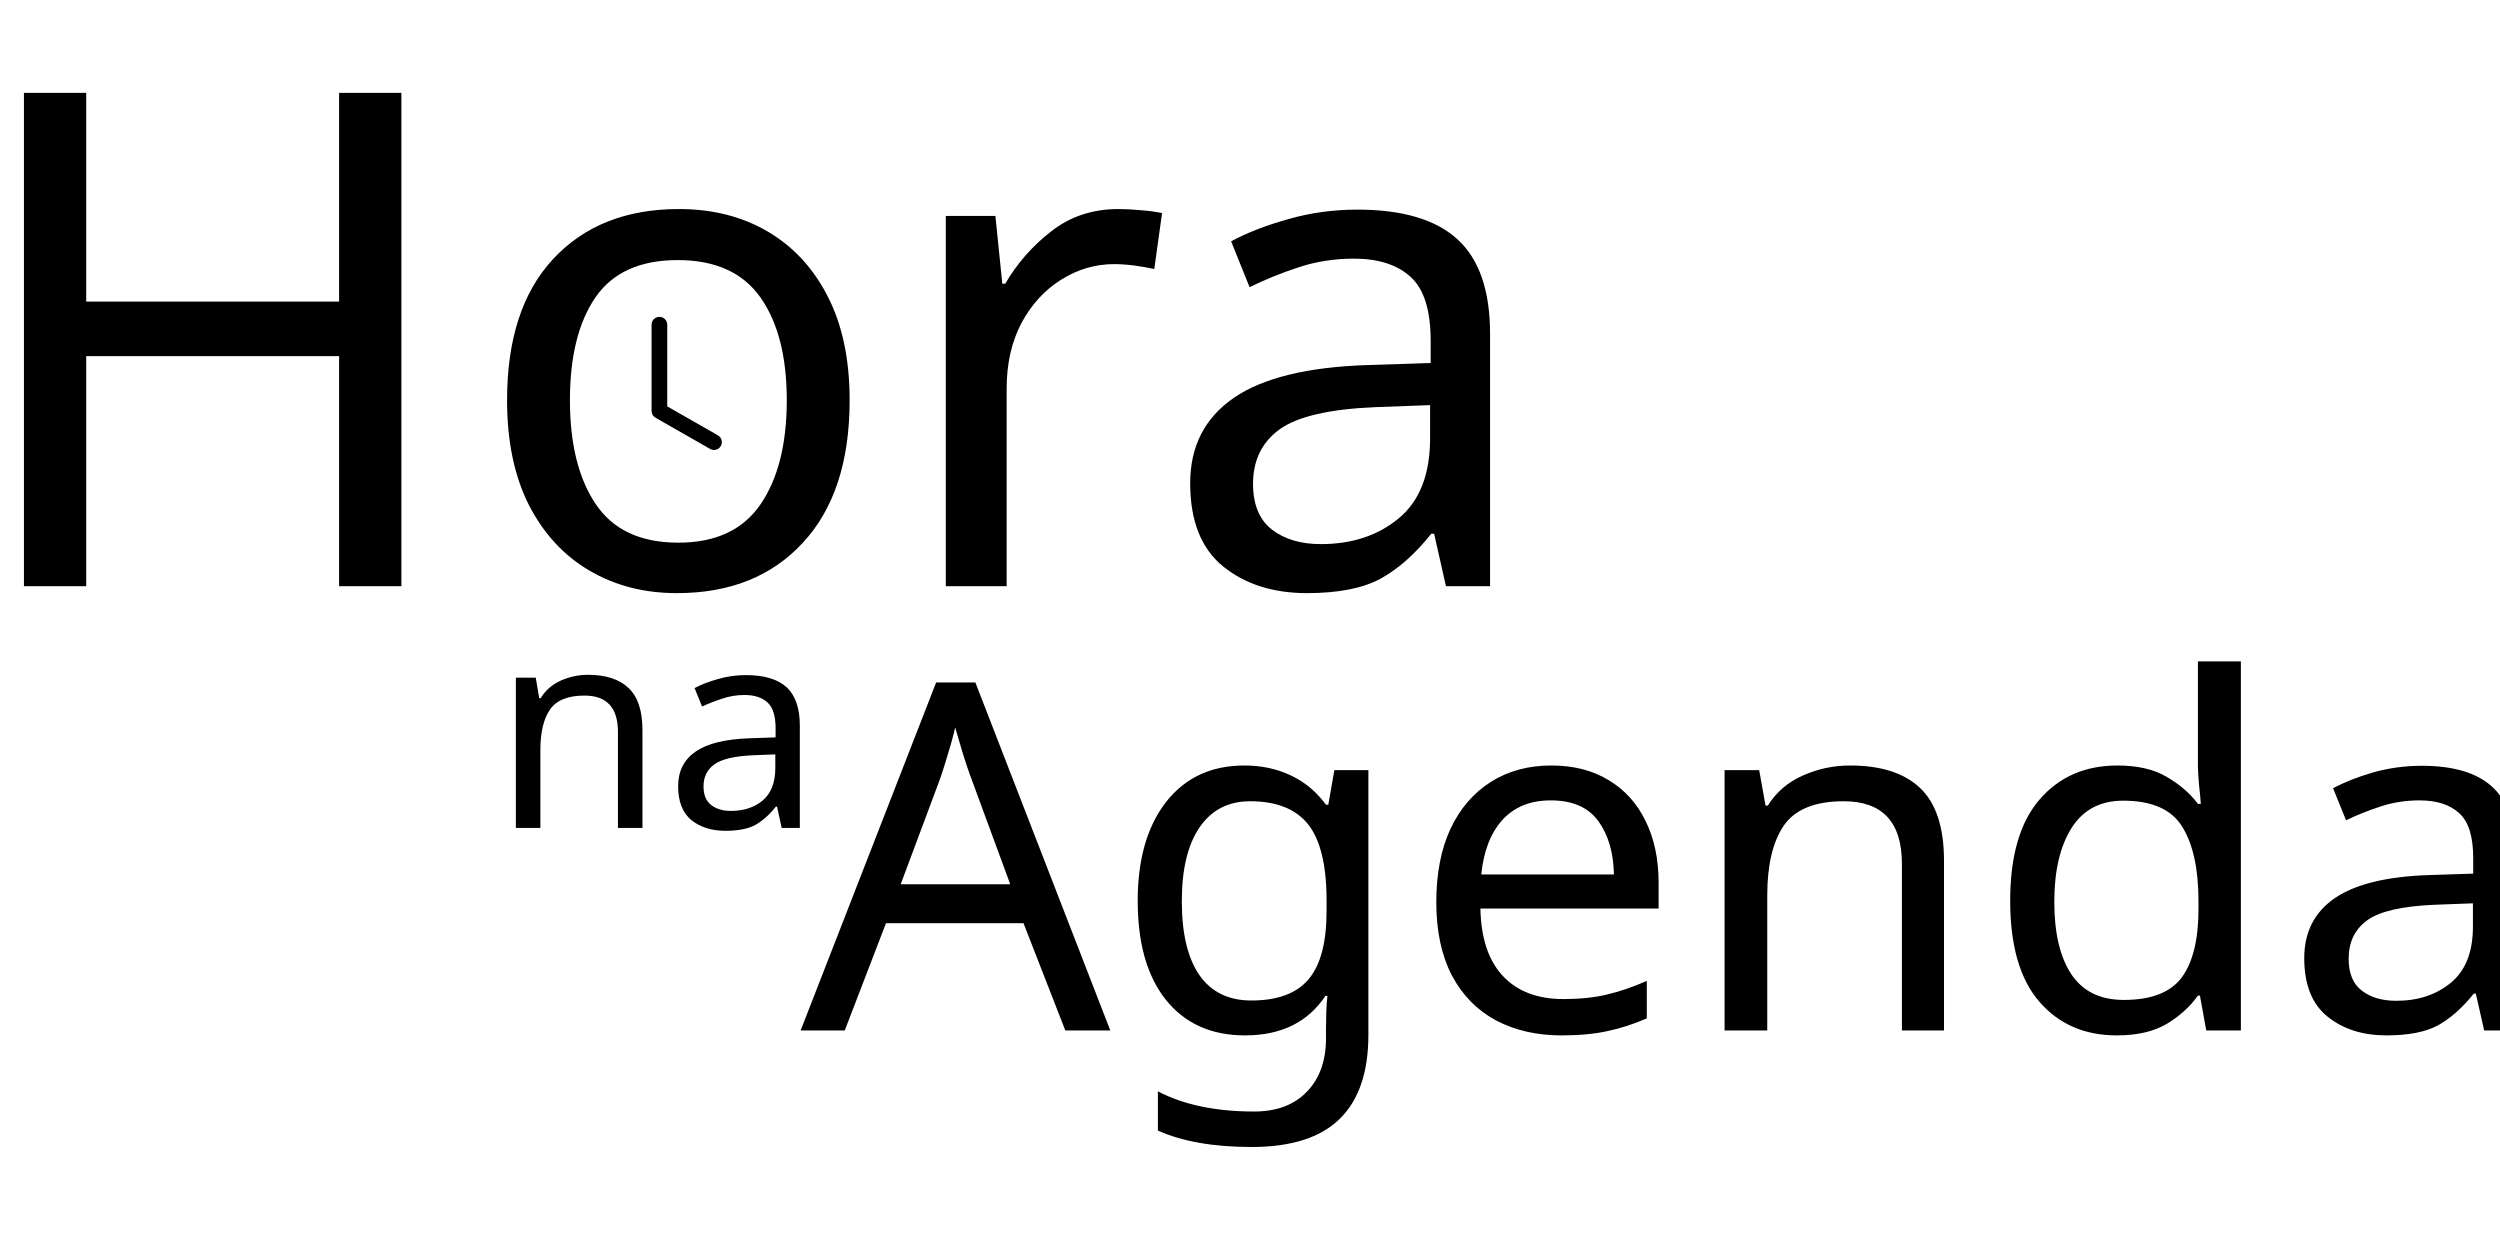
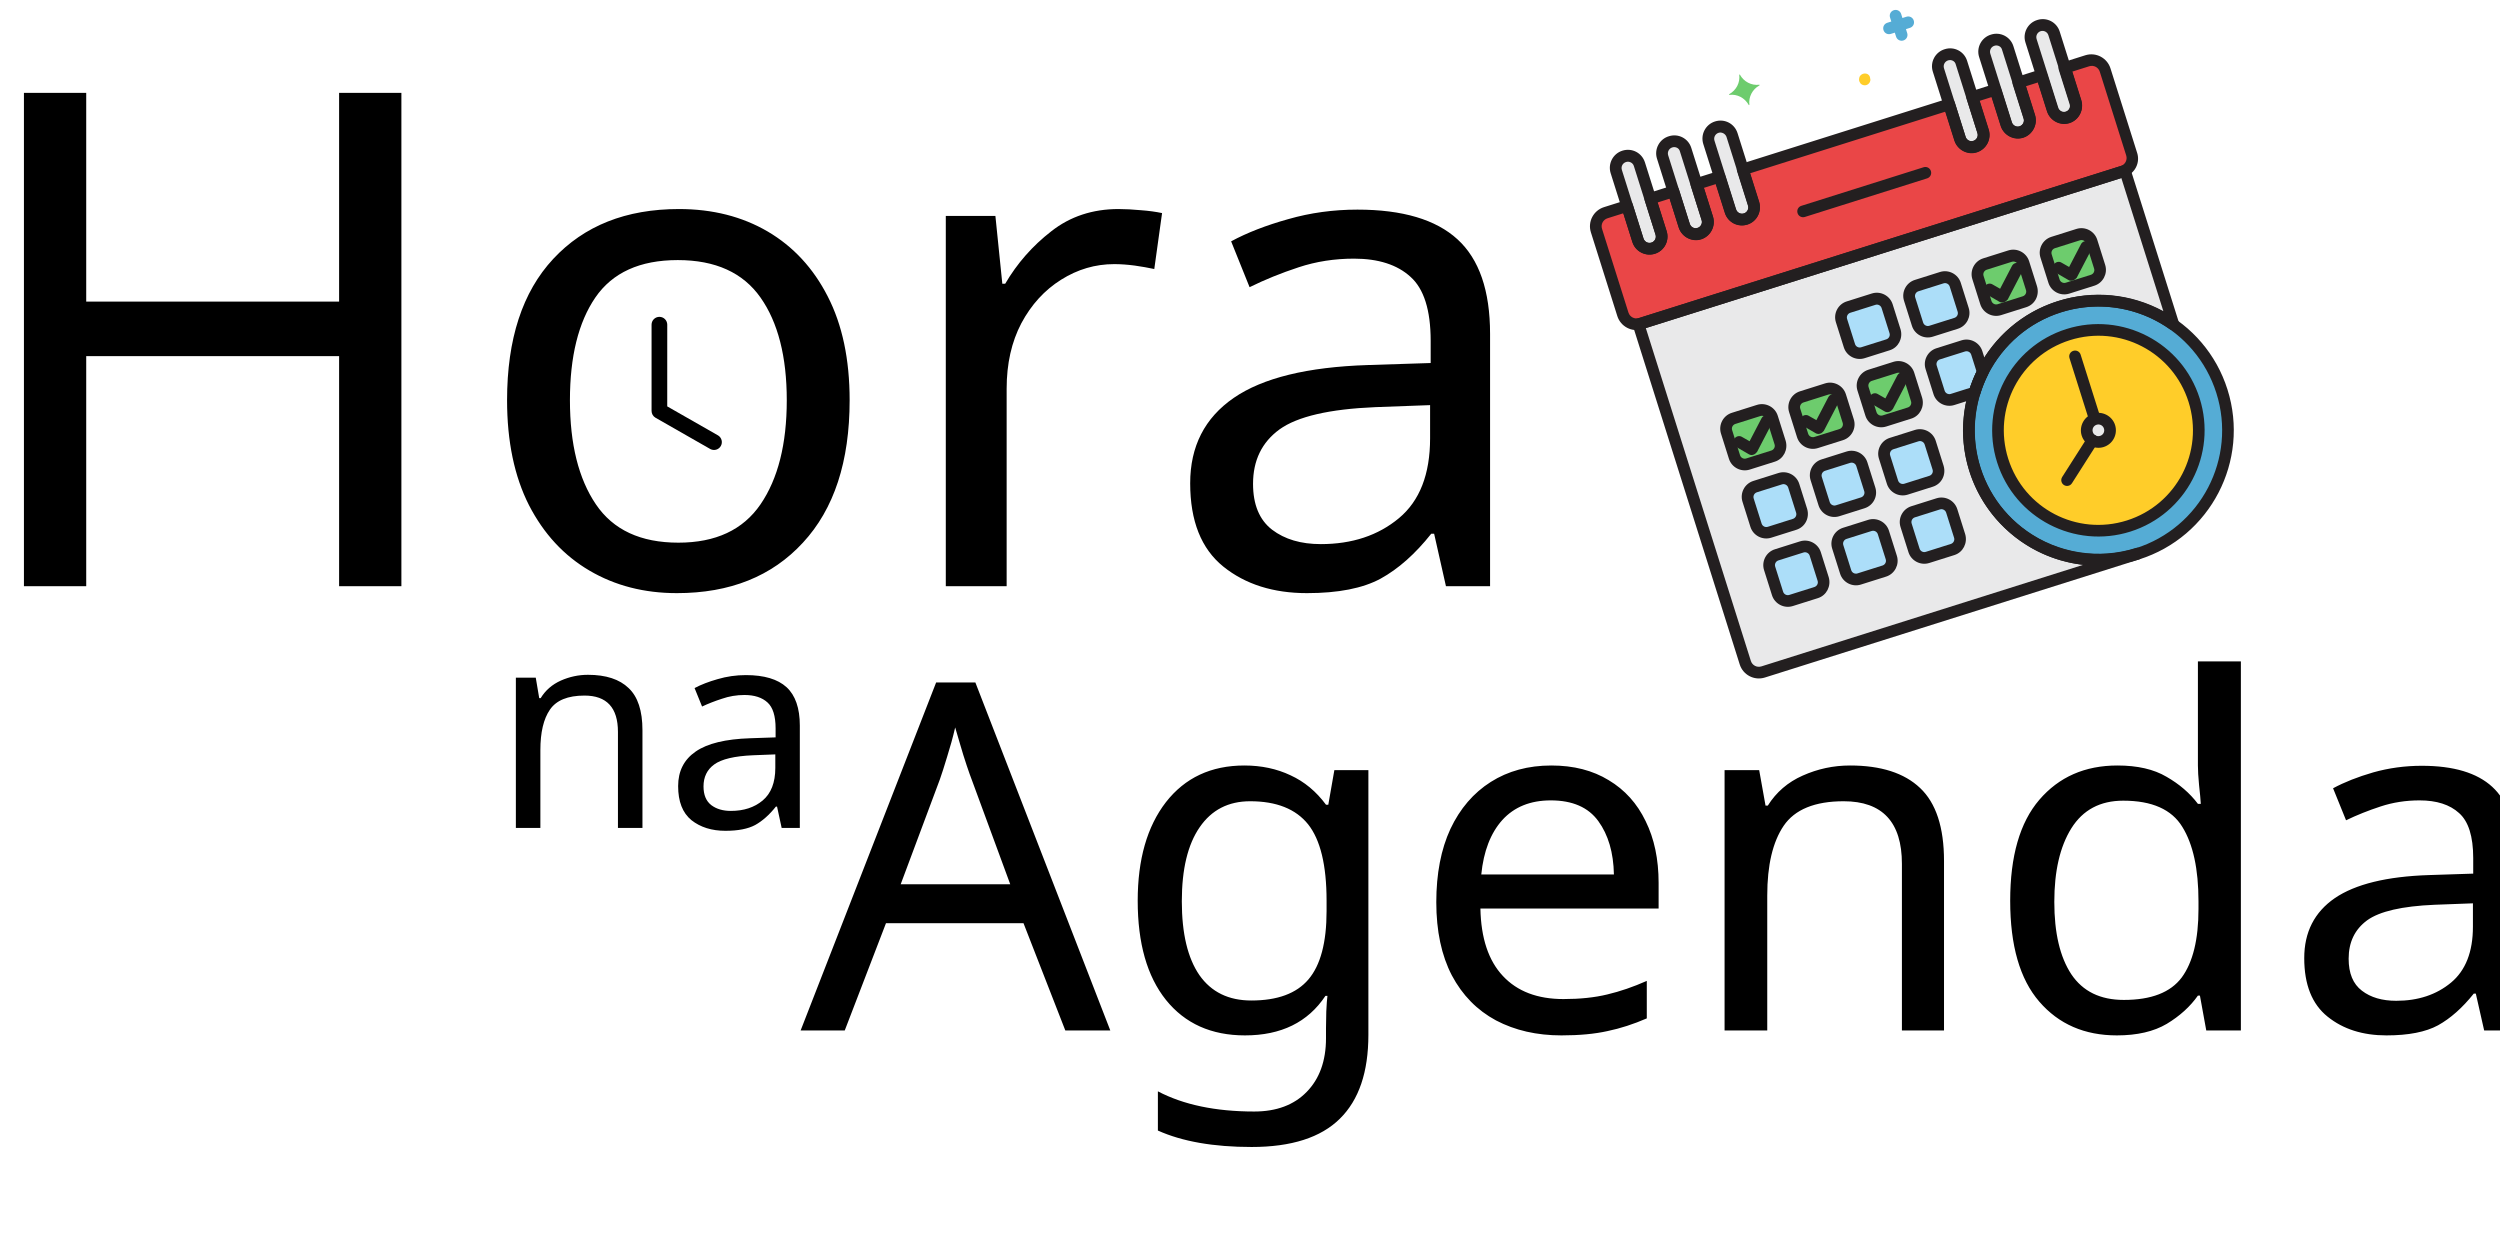
<svg xmlns="http://www.w3.org/2000/svg" width="512" height="256" viewBox="0 0 135.467 67.733" version="1.1" id="svg8">
  <defs id="defs2" />
  <g id="layer1" transform="translate(0,-229.2666)">
    <text xml:space="preserve" style="font-style:normal;font-variant:normal;font-weight:normal;font-stretch:normal;font-size:37.437px;line-height:1.25;font-family:sans-serif;-inkscape-font-specification:sans-serif;letter-spacing:0px;word-spacing:0px;fill:#000000;fill-opacity:1;stroke:none;stroke-width:0.936" x="-2.33" y="261.03" id="text12">
      <tspan id="tspan10" x="-2.33" y="261.03" style="font-style:normal;font-variant:normal;font-weight:500;font-stretch:normal;font-family:Ubuntu;-inkscape-font-specification:'Ubuntu Medium';stroke-width:0.936">Hora</tspan>
    </text>
    <text xml:space="preserve" style="font-style:normal;font-variant:normal;font-weight:normal;font-stretch:normal;font-size:15.189px;line-height:1.25;font-family:sans-serif;-inkscape-font-specification:sans-serif;letter-spacing:0px;word-spacing:0px;fill:#000000;fill-opacity:1;stroke:none;stroke-width:0.38" x="26.657" y="274.127" id="text16">
      <tspan x="26.657" y="274.127" style="font-style:normal;font-variant:normal;font-weight:500;font-stretch:normal;font-family:Ubuntu;-inkscape-font-specification:'Ubuntu Medium';stroke-width:0.38" id="tspan18">na</tspan>
    </text>
    <text xml:space="preserve" style="font-style:normal;font-variant:normal;font-weight:normal;font-stretch:normal;font-size:26.31px;line-height:1.25;font-family:sans-serif;-inkscape-font-specification:sans-serif;letter-spacing:0px;word-spacing:0px;fill:#000000;fill-opacity:1;stroke:none;stroke-width:0.658" x="43.383" y="285.104" id="text24">
      <tspan id="tspan22" x="43.383" y="285.104" style="font-style:normal;font-variant:normal;font-weight:500;font-stretch:normal;font-family:Ubuntu;-inkscape-font-specification:'Ubuntu Medium';stroke-width:0.658">Agenda</tspan>
    </text>
    <g style="fill:currentColor" id="g40" transform="matrix(0.9954768,0,0,0.9954768,13.78394,268.6323)">
      <path id="path26" d="m 22.474,-21.871 a 0.427,0.427 0 0 0 -0.854,0 v 4.695 a 0.427,0.427 0 0 0 0.215,0.37 l 2.988,1.707 a 0.427,0.427 0 0 0 0.423,-0.741 l -2.773,-1.584 z" style="stroke-width:0.854" />
    </g>
+     <g id="g268" transform="matrix(0.07695058,0,0,0.07695058,48.82921,225.7767)">
+       <path id="path74" d="m 835.413,88.09 -15.832,4.996 7.618,24.142 c 1.435,4.547 -1.035,9.289 -5.372,10.832 -4.341,1.542 -9.292,-1.034 -10.833,-5.375 l -0.049,-0.156 -7.667,-24.298 -16.304,5.145 7.618,24.142 c 1.435,4.547 -1.032,9.288 -5.372,10.832 -4.341,1.542 -9.289,-1.035 -10.833,-5.375 l -0.049,-0.156 -7.667,-24.298 -16.301,5.144 7.618,24.142 c 1.435,4.547 -1.035,9.289 -5.375,10.833 -4.338,1.541 -9.289,-1.035 -10.83,-5.376 l -0.049,-0.156 -7.667,-24.298 -145.477,45.906 7.618,24.142 c 1.435,4.547 -1.032,9.288 -5.579,10.722 -4.547,1.435 -9.291,-1.031 -10.725,-5.578 l -7.618,-24.142 -16.145,5.095 7.618,24.142 c 1.435,4.547 -1.035,9.289 -5.582,10.723 -4.544,1.434 -9.288,-1.032 -10.722,-5.579 l -7.618,-24.142 -16.304,5.145 7.618,24.142 c 1.435,4.547 -1.032,9.288 -5.579,10.722 -4.547,1.435 -9.291,-1.031 -10.725,-5.578 l -7.618,-24.142 -15.049,4.749 c -5.331,1.682 -8.226,7.252 -6.545,12.579 l 18.6,58.945 c 1.681,5.327 7.249,8.227 12.579,6.545 l 339.234,-107.047 c 5.331,-1.682 8.226,-7.252 6.545,-12.579 L 847.992,94.635 c -1.681,-5.327 -7.249,-8.227 -12.579,-6.545 z m 0,0" style="fill:#ea4647;stroke-width:0.822" />
+       <path id="path76" d="m 756.078,375.82 c -15.186,-48.125 11.577,-99.32 59.549,-114.457 27.274,-8.606 56.99,-4.022 80.327,12.574 L 861.772,165.615 519.246,273.701 594.436,511.979 c 1.682,5.331 7.252,8.226 12.579,6.545 l 263.52,-83.155 c -47.972,15.138 -99.271,-11.424 -114.457,-59.549 z m 0,0" style="fill:#e9e9ea;stroke-width:0.822" />
+       <path id="path78" d="m 930.084,320.912 c 15.163,48.051 -11.501,99.295 -59.549,114.457 -48.051,15.163 -99.294,-11.498 -114.457,-59.549 -15.163,-48.051 11.498,-99.294 59.549,-114.457 48.048,-15.162 99.294,11.498 114.457,59.549 z m 0,0" style="fill:#55acd5;stroke-width:0.822" />
+       <path id="path80" d="m 910.489,327.095 c 11.747,37.228 -8.909,76.931 -46.137,88.679 -37.231,11.748 -76.931,-8.909 -88.679,-46.137 -11.747,-37.228 8.906,-76.93 46.137,-88.679 37.228,-11.747 76.931,8.909 88.679,46.137 z m 0,0" style="fill:#ffcd29;stroke-width:0.822" />
+       <path id="path82" d="m 850.919,345.893 c 1.366,4.329 -1.038,8.946 -5.365,10.311 -4.329,1.366 -8.945,-1.035 -10.311,-5.365 -1.366,-4.329 1.035,-8.945 5.365,-10.311 4.326,-1.365 8.945,1.035 10.311,5.365 z m 0,0" style="fill:#e9e9ea;stroke-width:0.822" />
+       <path id="path84" d="m 509.191,155.523 c 4.547,-1.435 9.289,1.035 10.722,5.579 l 15.236,48.284 c 1.435,4.547 -1.032,9.288 -5.579,10.722 -4.547,1.435 -9.291,-1.031 -10.725,-5.578 l -15.285,-48.44 c -1.385,-4.388 1.24,-9.182 5.631,-10.567 z m 0,0" style="fill:#e9e9ea;stroke-width:0.822" />
+       <path id="path86" d="m 541.796,145.235 c 4.547,-1.435 9.292,1.034 10.725,5.578 l 15.236,48.284 c 1.435,4.547 -1.035,9.289 -5.582,10.723 -4.544,1.434 -9.288,-1.032 -10.722,-5.579 l -15.285,-48.44 c -1.385,-4.388 1.084,-9.132 5.628,-10.566 z m 0,0" style="fill:#e9e9ea;stroke-width:0.822" />
+       <path id="path88" d="m 574.403,134.945 c 4.547,-1.435 9.289,1.035 10.722,5.579 l 15.236,48.284 c 1.435,4.547 -1.032,9.288 -5.579,10.722 -4.547,1.435 -9.288,-1.032 -10.722,-5.579 l -15.285,-48.44 c -1.384,-4.388 1.081,-9.131 5.628,-10.566 z m 0,0" style="fill:#e9e9ea;stroke-width:0.822" />
+       <path id="path90" d="m 736.025,83.945 c 4.547,-1.435 9.292,1.034 10.725,5.578 l 15.236,48.284 c 1.435,4.547 -1.035,9.289 -5.582,10.723 -4.547,1.435 -9.288,-1.032 -10.722,-5.579 L 730.397,94.511 c -1.384,-4.388 1.24,-9.182 5.628,-10.566 z m 0,0" style="fill:#e9e9ea;stroke-width:0.822" />
+       <path id="path92" d="m 768.633,73.655 c 4.547,-1.435 9.289,1.035 10.722,5.579 l 15.236,48.284 c 1.435,4.547 -1.032,9.288 -5.579,10.722 -4.547,1.435 -9.291,-1.031 -10.725,-5.578 L 763.002,84.223 c -1.384,-4.388 1.084,-9.132 5.631,-10.567 z m 0,0" style="fill:#e9e9ea;stroke-width:0.822" />
+       <path id="path94" d="m 801.237,63.367 c 4.547,-1.435 9.292,1.034 10.725,5.578 l 15.236,48.284 c 1.435,4.547 -1.035,9.289 -5.582,10.723 -4.544,1.434 -9.288,-1.032 -10.722,-5.579 L 795.61,73.933 c -1.384,-4.388 1.084,-9.132 5.628,-10.566 z m 0,0" style="fill:#e9e9ea;stroke-width:0.822" />
+       <path id="path96" d="m 667.14,261.678 17.715,-5.59 c 3.919,-1.237 8.2,0.86 9.486,4.935 l 5.59,17.715 c 1.237,3.919 -0.86,8.2 -4.935,9.486 l -17.715,5.59 c -3.919,1.237 -8.2,-0.86 -9.486,-4.935 l -5.59,-17.715 c -1.286,-4.075 0.86,-8.2 4.935,-9.486 z m 0,0" style="fill:#acdef9;stroke-width:0.822" />
+       <path id="path98" d="m 715.108,246.542 17.715,-5.59 c 3.919,-1.237 8.2,0.86 9.486,4.935 l 5.59,17.715 c 1.237,3.919 -0.86,8.2 -4.935,9.486 l -17.715,5.59 c -3.919,1.237 -8.2,-0.86 -9.486,-4.935 l -5.59,-17.715 c -1.286,-4.075 1.016,-8.249 4.935,-9.486 z m 0,0" style="fill:#acdef9;stroke-width:0.822" />
+       <path id="path100" d="m 763.236,231.355 17.712,-5.589 c 3.919,-1.237 8.203,0.859 9.489,4.934 l 5.59,17.715 c 1.237,3.919 -0.86,8.2 -4.938,9.487 l -17.712,5.589 c -3.919,1.237 -8.2,-0.86 -9.486,-4.935 l -5.59,-17.715 c -1.286,-4.075 0.86,-8.2 4.935,-9.486 z m 0,0" style="fill:#6dcc6d;stroke-width:0.822" />
+       <path id="path102" d="m 586.183,339.97 17.712,-5.589 c 3.919,-1.237 8.2,0.86 9.486,4.935 l 5.59,17.715 c 1.237,3.919 -0.86,8.2 -4.935,9.486 l -17.712,5.589 c -3.919,1.237 -8.203,-0.859 -9.489,-4.934 l -5.59,-17.715 c -1.237,-3.919 0.86,-8.2 4.938,-9.487 z m 0,0" style="fill:#6dcc6d;stroke-width:0.822" />
+       <path id="path104" d="m 634.152,324.833 17.712,-5.589 c 3.919,-1.237 8.203,0.859 9.489,4.934 l 5.59,17.715 c 1.237,3.919 -0.86,8.2 -4.938,9.487 l -17.712,5.589 c -3.919,1.237 -8.2,-0.86 -9.486,-4.935 l -5.59,-17.715 c -1.237,-3.919 1.016,-8.249 4.935,-9.486 z m 0,0" style="fill:#6dcc6d;stroke-width:0.822" />
+       <path id="path106" d="m 682.276,309.647 17.715,-5.59 c 3.919,-1.237 8.2,0.86 9.486,4.935 l 5.59,17.715 c 1.237,3.919 -0.86,8.2 -4.935,9.486 l -17.715,5.59 c -3.919,1.237 -8.2,-0.86 -9.486,-4.935 l -5.59,-17.715 c -1.237,-3.919 0.86,-8.2 4.935,-9.486 z m 0,0" style="fill:#6dcc6d;stroke-width:0.822" />
+       <path id="path108" d="m 601.37,388.098 17.712,-5.589 c 3.919,-1.237 8.2,0.86 9.486,4.935 l 5.589,17.712 c 1.237,3.919 -0.859,8.203 -4.934,9.489 l -17.712,5.589 c -3.919,1.237 -8.203,-0.859 -9.49,-4.937 l -5.589,-17.712 c -1.286,-4.075 0.86,-8.2 4.938,-9.487 z m 0,0" style="fill:#acdef9;stroke-width:0.822" />
+       <path id="path110" d="m 649.339,372.961 17.712,-5.589 c 3.919,-1.237 8.203,0.859 9.489,4.934 l 5.589,17.712 c 1.237,3.919 -0.859,8.203 -4.937,9.49 l -17.712,5.589 c -3.919,1.237 -8.2,-0.86 -9.487,-4.938 l -5.589,-17.712 c -1.286,-4.075 1.016,-8.249 4.935,-9.486 z m 0,0" style="fill:#acdef9;stroke-width:0.822" />
+       <path id="path112" d="m 697.463,357.775 17.715,-5.59 c 3.919,-1.237 8.2,0.86 9.486,4.935 l 5.589,17.712 c 1.237,3.919 -0.859,8.203 -4.934,9.489 l -17.715,5.59 c -3.919,1.237 -8.2,-0.86 -9.487,-4.938 l -5.589,-17.712 c -1.286,-4.075 0.86,-8.2 4.935,-9.486 z m 0,0" style="fill:#acdef9;stroke-width:0.822" />
+       <path id="path114" d="m 616.507,436.066 17.712,-5.589 c 3.919,-1.237 8.2,0.86 9.486,4.935 l 5.59,17.715 c 1.237,3.919 -0.86,8.2 -4.935,9.486 l -17.712,5.589 c -3.919,1.237 -8.203,-0.859 -9.489,-4.934 l -5.59,-17.715 c -1.237,-3.919 0.86,-8.2 4.938,-9.487 z m 0,0" style="fill:#acdef9;stroke-width:0.822" />
+       <path id="path116" d="m 664.475,420.93 17.712,-5.589 c 3.919,-1.237 8.203,0.859 9.489,4.934 l 5.59,17.715 c 1.237,3.919 -0.86,8.2 -4.938,9.487 l -17.712,5.589 c -3.919,1.237 -8.2,-0.86 -9.486,-4.935 l -5.59,-17.715 c -1.237,-3.919 1.016,-8.249 4.935,-9.486 z m 0,0" style="fill:#acdef9;stroke-width:0.822" />
+       <path id="path118" d="m 712.6,405.744 17.715,-5.59 c 3.919,-1.237 8.2,0.86 9.486,4.935 l 5.59,17.715 c 1.237,3.919 -0.86,8.2 -4.935,9.486 l -17.715,5.59 c -3.919,1.237 -8.2,-0.86 -9.486,-4.935 l -5.59,-17.715 c -1.237,-3.919 0.86,-8.2 4.935,-9.486 z m 0,0" style="fill:#acdef9;stroke-width:0.822" />
+       <path id="path120" d="m 811.205,216.218 17.715,-5.59 c 3.919,-1.237 8.2,0.86 9.486,4.935 l 5.59,17.715 c 1.237,3.919 -0.86,8.2 -4.935,9.486 l -17.715,5.59 c -3.919,1.237 -8.2,-0.86 -9.486,-4.935 l -5.59,-17.715 c -1.13,-4.124 1.016,-8.249 4.935,-9.486 z m 0,0" style="fill:#6dcc6d;stroke-width:0.822" />
+       <path id="path122" d="m 761.701,307.339 -4.255,-13.484 c -1.237,-3.919 -5.567,-6.172 -9.486,-4.935 l -17.715,5.59 c -3.919,1.237 -6.172,5.567 -4.935,9.486 l 5.59,17.715 c 1.237,3.919 5.567,6.172 9.486,4.935 l 15.52,-4.897 c 1.537,-4.966 3.436,-9.874 5.795,-14.41 z m 0,0" style="fill:#acdef9;stroke-width:0.822" />
+       <path id="path124" d="m 707.914,57.136 -2.82,0.89 -0.891,-2.823 c -0.693,-2.195 -2.96,-3.375 -5.156,-2.682 -2.195,0.693 -3.375,2.96 -2.682,5.156 l 0.891,2.823 -2.823,0.891 c -2.195,0.693 -3.375,2.96 -2.682,5.156 0.692,2.192 2.96,3.375 5.156,2.682 l 2.823,-0.891 0.89,2.82 c 0.693,2.195 2.96,3.375 5.156,2.682 2.195,-0.693 3.375,-2.96 2.682,-5.156 l -0.89,-2.82 2.82,-0.89 c 2.195,-0.693 3.374,-2.964 2.682,-5.156 -0.693,-2.195 -2.96,-3.375 -5.156,-2.682 z m 0,0" style="fill:#55acd5;stroke-width:0.822" />
+       <path id="path126" d="m 682.075,99.245 c -0.099,-0.312 -0.305,-0.422 -0.403,-0.735 -0.205,-0.107 -0.305,-0.422 -0.513,-0.528 -0.205,-0.107 -0.46,-0.37 -0.667,-0.48 -2.012,-0.914 -4.363,-0.172 -5.487,1.731 -0.106,0.208 -0.216,0.415 -0.273,0.776 -0.164,0.57 -0.172,1.088 -0.182,1.61 -0.007,0.521 0.19,1.145 0.495,1.568 0.099,0.312 0.308,0.421 0.407,0.734 0.255,0.263 0.305,0.422 0.51,0.529 0.205,0.107 0.46,0.37 0.67,0.479 2.062,1.073 4.414,0.331 5.487,-1.731 0.106,-0.208 0.213,-0.414 0.27,-0.775 0.107,-0.205 0.167,-0.571 0.117,-0.727 0.107,-0.205 0.007,-0.521 -0.091,-0.833 -0.042,-0.677 -0.19,-1.145 -0.339,-1.617 z m 0,0" style="fill:#ffcd29;stroke-width:0.822" />
+       <path id="path128" d="m 604.26,105.011 c -5.471,0.693 -10.832,-2.096 -13.613,-7.08 -0.049,-0.156 -0.205,-0.107 -0.362,-0.058 -0.156,0.049 -0.107,0.205 -0.107,0.205 0.693,5.471 -2.099,10.833 -7.081,13.61 -0.159,0.05 -0.11,0.206 -0.06,0.366 0.049,0.156 0.208,0.106 0.208,0.106 5.468,-0.692 10.829,2.097 13.61,7.081 0.049,0.156 0.205,0.107 0.362,0.058 0.156,-0.049 0.107,-0.205 0.107,-0.205 -0.69,-5.472 2.099,-10.833 7.084,-13.611 0.156,-0.049 0.107,-0.205 0.057,-0.365 -0.049,-0.156 -0.049,-0.156 -0.205,-0.107 z m 0,0" style="fill:#6dcc6d;stroke-width:0.822" />
+       <g id="g196" style="fill:#231f20" transform="matrix(0.7838117,-0.2473348,0.2473348,0.7838117,460.1412,127.9082)">
+         <path id="path130" d="m 46.801,137.398 c -8.402,0 -15.402,-6.797 -15.402,-15.398 V 60.199 c 0,-8.398 6.801,-15.398 15.402,-15.398 8.598,0 15.398,6.801 15.398,15.398 V 122 c 0,8.398 -6.801,15.398 -15.398,15.398 z m 0,-82.398 c -3,0 -5.402,2.398 -5.402,5.398 V 122 c 0,3 2.402,5.398 5.402,5.398 3,0 5.398,-2.398 5.398,-5.398 V 60.199 C 52.199,57.398 49.801,55 46.801,55 Z m 0,0" />
+         <path id="path132" d="M 88.398,137.398 C 80,137.398 73,130.602 73,122 V 60.199 C 73,51.801 80,44.801 88.602,45 97,45 103.801,51.801 103.801,60.199 V 122 c 0,8.398 -7,15.398 -15.402,15.398 z m 0,-82.398 C 85.398,55 83,57.398 83,60.398 V 122 c 0,3 2.602,5.398 5.398,5.199 2.801,0 5.203,-2.398 5.203,-5.199 V 60.199 C 93.801,57.398 91.398,55 88.398,55 Z m 0,0" />
+         <path id="path134" d="m 130,137.398 c -8.398,0 -15.398,-6.797 -15.398,-15.398 V 60.199 c 0,-8.398 6.797,-15.398 15.398,-15.398 8.602,0 15.398,6.801 15.398,15.398 V 122 c -0.199,8.398 -7,15.398 -15.398,15.398 z M 130,55 c -3,0 -5.398,2.398 -5.398,5.398 V 122 c 0,3 2.398,5.398 5.398,5.398 3,0 5.398,-2.398 5.398,-5.398 V 60.199 C 135.199,57.398 132.801,55 130,55 Z m 0,0" />
+         <path id="path136" d="m 336.199,137.398 c -8.398,0 -15.398,-6.797 -15.398,-15.398 V 60.199 c 0,-8.398 7,-15.398 15.598,-15.199 8.402,0 15.203,6.801 15.203,15.199 V 122 c 0,8.398 -6.801,15.398 -15.402,15.398 z m 0,-82.398 c -3,0 -5.398,2.398 -5.398,5.398 V 122 c 0,3 2.598,5.398 5.398,5.199 2.801,0 5.199,-2.398 5.199,-5.199 V 60.199 C 341.602,57.398 339.199,55 336.199,55 Z m 0,0" />
+         <path id="path138" d="m 377.801,137.398 c -8.402,0 -15.402,-6.797 -15.402,-15.398 V 60.199 c 0,-8.398 7,-15.398 15.602,-15.199 8.398,0 15.199,6.801 15.199,15.199 V 122 c 0,8.398 -7,15.398 -15.398,15.398 z m 0,-82.398 c -3,0 -5.402,2.398 -5.402,5.398 V 122 c 0,3 2.602,5.398 5.402,5.199 C 380.602,127.199 383,124.801 383,122 V 60.199 C 383.199,57.398 380.801,55 377.801,55 Z m 0,0" />
+         <path id="path140" d="M 419.398,137.398 C 411,137.398 404,130.602 404,122 V 60.199 C 404,51.801 411,44.801 419.602,45 428,45 434.801,51.801 434.801,60.199 V 122 c -0.199,8.398 -7,15.398 -15.402,15.398 z m 0,-82.398 C 416.398,55 414,57.398 414,60.398 V 122 c 0,3 2.602,5.398 5.398,5.199 2.801,0 5.203,-2.398 5.203,-5.199 V 60.199 C 424.602,57.398 422.199,55 419.398,55 Z m 0,0" />
+         <path id="path142" d="M 450,195.801 H 17.199 C 7.602,195.801 0,188 0,178.602 V 103.398 C 0,93.801 7.801,86.199 17.199,86.199 h 19.199 c 2.801,0 5,2.199 5,5 V 122 c 0,3 2.402,5.398 5.402,5.398 3,0 5.398,-2.398 5.398,-5.398 V 91.199 c 0,-2.801 2.199,-5 5,-5 H 78 c 2.801,0 5,2.199 5,5 V 122 c 0,3 2.398,5.398 5.199,5.398 3,0 5.402,-2.398 5.402,-5.199 V 122 91.199 c 0,-2.801 2.199,-5 5,-5 h 20.797 c 2.801,0 5,2.199 5,5 V 122 c 0,3 2.402,5.398 5.402,5.398 3,0 5.398,-2.398 5.398,-5.398 V 91.199 c 0,-2.801 2.199,-5 5,-5 h 185.602 c 2.801,0 5,2.199 5,5 V 122 c 0,3 2.398,5.398 5.199,5.398 3,0 5.398,-2.398 5.398,-5.199 V 122 91.199 c 0,-2.801 2.203,-5 5,-5 h 20.801 c 2.801,0 5,2.199 5,5 V 122 c 0,3 2.402,5.398 5.199,5.398 3,0 5.402,-2.398 5.402,-5.199 V 122 91.199 c 0,-2.801 2.199,-5 5,-5 h 20.801 c 2.797,0 5,2.199 5,5 V 122 c 0,3 2.398,5.398 5.199,5.398 3,0 5.398,-2.398 5.398,-5.199 V 122 91.199 c 0,-2.801 2.199,-5 5,-5 h 20.402 c 9.598,0 17.199,7.801 17.199,17.199 v 75.203 c 0.398,9.598 -7.199,17.199 -16.801,17.199 z M 17.199,96.199 c -4,0 -7.199,3.199 -7.199,7.199 v 75.203 c 0,4 3.199,7.199 7.199,7.199 H 450 c 4,0 7.199,-3.199 7.199,-7.199 V 103.398 C 457.199,99.398 454,96.199 450,96.199 H 434.602 V 122 c 0,8.398 -6.801,15.398 -15.203,15.602 C 411,137.801 404,130.801 403.801,122.398 c 0,-0.199 0,-0.199 0,-0.398 V 96.199 H 393 V 122 c 0,8.398 -6.801,15.398 -15.199,15.602 -8.402,0.199 -15.402,-6.801 -15.602,-15.203 0,-0.199 0,-0.199 0,-0.398 V 96.199 H 351.398 V 122 c 0,8.398 -6.797,15.398 -15.199,15.602 -8.398,0.199 -15.398,-6.801 -15.598,-15.203 0,-0.199 0,-0.199 0,-0.398 V 96.199 H 145.199 V 122 c 0,8.398 -6.801,15.398 -15.398,15.398 -8.602,0 -15.402,-6.797 -15.402,-15.398 V 96.199 H 103.801 V 122 c 0,8.398 -6.801,15.398 -15.199,15.602 C 80.199,137.801 73.199,130.801 73,122.398 73,122.199 73,122.199 73,122 V 96.199 H 62.199 V 122 c 0,8.398 -6.801,15.398 -15.398,15.398 -8.402,0 -15.402,-6.797 -15.402,-15.398 V 96.199 Z m 0,0" />
+         <path id="path144" d="M 288.602,146 H 178.801 c -2.801,0 -5,-2.199 -5,-5 0,-2.801 2.199,-5 5,-5 h 109.801 c 2.797,0 5,2.199 5,5 0,2.801 -2.203,5 -5,5 z m 0,0" />
+         <path id="path146" d="M 213.801,276.801 H 191.199 C 183.398,276.801 177,270.398 177,262.602 V 240 c 0,-7.801 6.398,-14.199 14.199,-14.199 h 22.602 C 221.602,225.801 228,232.199 228,240 v 22.602 c -0.199,7.797 -6.398,14.199 -14.199,14.199 z M 191.199,236 C 189,236 187,237.801 187,240.199 v 22.602 C 187,265 188.801,267 191.199,267 h 22.602 C 216,267 218,265.199 218,262.801 V 240.199 C 218,238 216.199,236 213.801,236 Z m 0,0" />
+         <path id="path148" d="m 275,276.801 h -22.602 c -7.797,0 -14.199,-6.402 -14.199,-14.199 V 240 c 0,-7.801 6.402,-14.199 14.199,-14.199 H 275 c 7.801,0 14.199,6.398 14.199,14.199 v 22.602 c 0,7.797 -6.398,14.199 -14.199,14.199 z M 252.398,236 c -2.199,0 -4.199,1.801 -4.199,4.199 v 22.602 C 248.199,265 250,267 252.398,267 H 275 c 2.199,0 4.199,-1.801 4.199,-4.199 V 240.199 C 279.199,238 277.398,236 275,236 Z m 0,0" />
+         <path id="path150" d="m 336.398,276.801 h -22.598 c -7.801,0 -14.199,-6.402 -14.199,-14.199 V 240 c 0,-7.801 6.398,-14.199 14.199,-14.199 h 22.598 c 7.801,0 14.203,6.398 14.203,14.199 v 22.602 c -0.203,8 -6.402,14.199 -14.203,14.199 z M 313.801,236 c -2.199,0 -4.199,1.801 -4.199,4.199 v 22.602 c 0,2.199 1.797,4.199 4.199,4.199 h 22.598 c 2.203,0 4.203,-1.801 4.203,-4.199 V 240.199 C 340.602,238 338.801,236 336.398,236 Z m 0,0" />
+         <path id="path152" d="M 91.199,338.199 H 68.602 c -7.801,0 -14.203,-6.398 -14.203,-14.199 v -22.602 c 0,-7.797 6.402,-14.199 14.203,-14.199 h 22.598 c 7.801,0 14.199,6.402 14.199,14.199 V 324 C 105.199,331.801 99,338.199 91.199,338.199 Z m -22.598,-41 c -2.203,0 -4.203,1.801 -4.203,4.199 V 324 c 0,2.199 1.801,4.199 4.203,4.199 h 22.598 c 2.199,0 4.199,-1.801 4.199,-4.199 v -22.602 c 0,-2.199 -1.797,-4.199 -4.199,-4.199 z m 0,0" />
+         <path id="path154" d="M 152.398,338.199 H 129.801 C 122,338.199 115.602,331.801 115.602,324 v -22.602 c 0,-7.797 6.398,-14.199 14.199,-14.199 h 22.598 c 7.801,0 14.203,6.402 14.203,14.199 V 324 c 0,7.801 -6.402,14.199 -14.203,14.199 z m -22.598,-41 c -2.199,0 -4.199,1.801 -4.199,4.199 V 324 c 0,2.199 1.797,4.199 4.199,4.199 h 22.598 c 2.203,0 4.203,-1.801 4.203,-4.199 v -22.602 c 0,-2.199 -1.801,-4.199 -4.203,-4.199 z m 0,0" />
+         <path id="path156" d="M 213.801,338.199 H 191.199 C 183.398,338.199 177,331.801 177,324 v -22.602 c 0,-7.797 6.398,-14.199 14.199,-14.199 h 22.602 c 7.801,0 14.199,6.402 14.199,14.199 V 324 c -0.199,7.801 -6.398,14.199 -14.199,14.199 z m -22.602,-41 C 189,297.199 187,299 187,301.398 V 324 c 0,2.199 1.801,4.199 4.199,4.199 h 22.602 C 216,328.199 218,326.398 218,324 v -22.602 c 0,-2.199 -1.801,-4.199 -4.199,-4.199 z m 0,0" />
+         <path id="path158" d="M 91.199,399.398 H 68.602 c -7.801,0 -14.203,-6.398 -14.203,-14.199 v -22.598 c 0,-7.801 6.402,-14.203 14.203,-14.203 h 22.598 c 7.801,0 14.199,6.402 14.199,14.203 v 22.598 c -0.199,8 -6.398,14.199 -14.199,14.199 z M 68.602,358.602 c -2.203,0 -4.203,1.797 -4.203,4.199 v 22.598 c 0,2.203 1.801,4.203 4.203,4.203 h 22.598 c 2.199,0 4.199,-1.801 4.199,-4.203 v -22.598 c 0,-2.199 -1.797,-4.199 -4.199,-4.199 z m 0,0" />
+         <path id="path160" d="M 152.398,399.398 H 129.801 C 122,399.398 115.602,393 115.602,385.199 v -22.598 c 0,-7.801 6.398,-14.203 14.199,-14.203 h 22.598 c 7.801,0 14.203,6.402 14.203,14.203 v 22.598 c 0,8 -6.402,14.199 -14.203,14.199 z m -22.598,-40.797 c -2.199,0 -4.199,1.797 -4.199,4.199 v 22.598 c 0,2.203 1.797,4.203 4.199,4.203 h 22.598 c 2.203,0 4.203,-1.801 4.203,-4.203 v -22.598 c 0,-2.199 -1.801,-4.199 -4.203,-4.199 z m 0,0" />
+         <path id="path162" d="M 213.801,399.398 H 191.199 C 183.398,399.398 177,393 177,385.199 v -22.598 c 0,-7.801 6.398,-14.203 14.199,-14.203 h 22.602 c 7.801,0 14.199,6.402 14.199,14.203 v 22.598 c -0.199,8 -6.398,14.199 -14.199,14.199 z M 191.199,358.602 C 189,358.602 187,360.398 187,362.801 v 22.598 c 0,2.203 1.801,4.203 4.199,4.203 h 22.602 C 216,389.602 218,387.801 218,385.398 v -22.598 c 0,-2.199 -1.801,-4.199 -4.199,-4.199 z m 0,0" />
+         <path id="path164" d="M 91.199,460.801 H 68.602 c -7.801,0 -14.203,-6.402 -14.203,-14.199 V 424 c 0,-7.801 6.402,-14.199 14.203,-14.199 H 91.199 C 99,409.801 105.398,416.199 105.398,424 v 22.602 C 105.199,454.398 99,460.801 91.199,460.801 Z m -22.598,-41 c -2.203,0 -4.203,1.801 -4.203,4.199 v 22.602 c 0,2.199 1.801,4.199 4.203,4.199 h 22.598 c 2.199,0 4.199,-1.801 4.199,-4.199 V 424 c 0,-2.199 -1.797,-4.199 -4.199,-4.199 z m 0,0" />
+         <path id="path166" d="m 152.398,460.801 h -22.598 c -7.801,0 -14.199,-6.402 -14.199,-14.199 V 424 c 0,-7.801 6.398,-14.199 14.199,-14.199 h 22.598 c 7.801,0 14.203,6.398 14.203,14.199 v 22.602 c 0,7.797 -6.402,14.199 -14.203,14.199 z m -22.598,-41 c -2.199,0 -4.199,1.801 -4.199,4.199 v 22.602 c 0,2.199 1.797,4.199 4.199,4.199 h 22.598 c 2.203,0 4.203,-1.801 4.203,-4.199 V 424 c 0,-2.199 -1.801,-4.199 -4.203,-4.199 z m 0,0" />
+         <path id="path168" d="M 213.801,460.801 H 191.199 C 183.398,460.801 177,454.398 177,446.602 V 424 c 0,-7.801 6.398,-14.199 14.199,-14.199 h 22.602 C 221.602,409.801 228,416.199 228,424 v 22.602 c -0.199,7.797 -6.398,14.199 -14.199,14.199 z m -22.602,-41 C 189,419.801 187,421.602 187,424 v 22.602 c 0,2.199 1.801,4.199 4.199,4.199 h 22.602 C 216,450.801 218,449 218,446.602 V 424 c 0,-2.199 -1.801,-4.199 -4.199,-4.199 z m 0,0" />
+         <path id="path170" d="M 397.602,276.801 H 375 c -7.801,0 -14.199,-6.402 -14.199,-14.199 V 240 c 0,-7.801 6.398,-14.199 14.199,-14.199 h 22.602 c 7.797,0 14.199,6.398 14.199,14.199 v 22.602 c 0,7.797 -6.402,14.199 -14.199,14.199 z M 375,236 c -2.199,0 -4.199,1.801 -4.199,4.199 v 22.602 C 370.801,265 372.602,267 375,267 h 22.602 c 2.199,0 4.199,-1.801 4.199,-4.199 V 240.199 C 401.801,238 400,236 397.602,236 Z m 0,0" />
+         <path id="path172" d="m 272.199,338.199 h -19.801 c -7.797,0 -14.199,-6.398 -14.199,-14.199 v -22.602 c 0,-7.797 6.402,-14.199 14.199,-14.199 H 275 c 7.801,0 14.199,6.402 14.199,14.199 v 17.203 c 0,1.398 -0.598,2.598 -1.398,3.398 -4.199,4.398 -8,9 -11.402,14 -1,1.398 -2.598,2.199 -4.199,2.199 z m -19.801,-41 c -2.199,0 -4.199,1.801 -4.199,4.199 V 324 c 0,2.199 1.801,4.199 4.199,4.199 h 17.203 c 3,-4 6.199,-8 9.598,-11.598 v -15.203 c 0,-2.199 -1.801,-4.199 -4.199,-4.199 z m 31.801,21.402" />
+         <path id="path174" d="M 363.602,512 H 27.398 c -9.598,0 -17.199,-7.801 -17.199,-17.199 v -304 c 0,-2.801 2.199,-5 5,-5 H 452.199 c 2.801,0 5,2.199 5,5 V 329 c 0,2.801 -2.199,5 -5,5 -1.598,0 -3,-0.801 -4,-2 -35.398,-46.602 -101.801,-56 -148.398,-20.602 -46.602,35.402 -56,101.801 -20.602,148.402 20,26.398 51.402,42 84.602,42 2.801,0 5,2.199 5,5 0,2.801 -2.402,5.199 -5.199,5.199 z M 20.199,195.801 v 299 c 0,4 3.199,7.199 7.199,7.199 H 316.602 C 258,476 231.602,407.398 257.801,348.801 276.398,307 318,280 363.801,280 c 31.598,-0.199 61.801,12.801 83.598,35.398 V 195.801 Z m 0,0" />
+         <path id="path176" d="m 363.602,389.602 c -2.801,0 -5,-2.203 -5,-5 v -55 c 0,-2.801 2.199,-5 5,-5 2.797,0 5,2.199 5,5 v 55 c 0,2.797 -2.203,5 -5,5 z m 0,0" />
+         <path id="path178" d="m 325.199,433.602 c -2.801,0 -5,-2.203 -5,-5 0,-1.402 0.602,-2.801 1.801,-3.801 l 31,-26 c 2.199,-1.801 5.199,-1.402 7,0.598 1.801,2.203 1.398,5.203 -0.602,7 l -31,26 c -1,0.801 -2,1.203 -3.199,1.203 z m 0,0" />
+         <path id="path180" d="m 319.398,267 c -1.398,0 -2.797,-0.602 -3.598,-1.602 l -8.402,-9.199 c -1.797,-2 -1.797,-5.199 0.402,-7 2,-1.801 5.199,-1.801 7,0.402 l 5,5.398 15.598,-15.602 c 2,-2 5.203,-1.797 7,0.203 1.801,2 1.801,5 0,7 l -19.199,19.199 C 322,266.398 320.801,267 319.398,267 Z m 0,0" />
+         <path id="path182" d="m 381.398,267 c -1.398,0 -2.797,-0.602 -3.598,-1.602 l -8.402,-9.199 c -1.797,-2 -1.797,-5.199 0.402,-7 2,-1.801 5.199,-1.801 7,0.402 l 5,5.398 15.598,-15.602 c 2,-2 5.203,-1.797 7,0.203 1.801,2 1.801,5 0,7 l -19.199,19.199 C 384,266.398 382.801,267 381.398,267 Z m 0,0" />
+         <path id="path184" d="M 75.398,327 C 74,327 72.602,326.398 71.801,325.398 l -8.402,-9.199 c -1.797,-2 -1.797,-5.199 0.402,-7 2,-1.801 5.199,-1.801 7,0.402 l 5,5.398 15.598,-15.602 c 2,-2 5,-2 7,-0.199 2,2 2,5 0.203,7 0,0 0,0 -0.203,0.199 L 79.199,325.602 C 78,326.398 76.801,327 75.398,327 Z m 0,0" />
+         <path id="path186" d="m 135.398,327 c -1.398,0 -2.797,-0.602 -3.598,-1.602 l -8.402,-9.199 c -1.797,-2 -1.797,-5.199 0.402,-7 2,-1.801 5.199,-1.801 7,0.402 l 5,5.398 15.598,-15.602 c 2,-2 5,-2 7,-0.199 2,1.801 2,5 0.203,7 0,0 0,0 -0.203,0.199 l -19.199,19.203 C 138,326.398 136.801,327 135.398,327 Z m 0,0" />
+         <path id="path188" d="m 197.398,327 c -1.398,0 -2.797,-0.602 -3.598,-1.602 l -8.402,-9.199 c -1.797,-2 -1.797,-5.199 0.402,-7 2,-1.801 5.199,-1.801 7,0.402 l 5,5.398 15.598,-15.602 c 2,-2 5,-2 7,-0.199 2,1.801 2,5 0.203,7 0,0 0,0 -0.203,0.199 l -19.199,19.203 C 200,326.398 198.801,327 197.398,327 Z m 0,0" />
+         <path id="path190" d="m 363.602,512 c -64,0 -116,-52 -116,-116 0,-64 52,-116 116,-116 64,0 116,52 116,116 0,64 -52,116 -116,116 z m 0,-222 c -58.602,0 -106,47.398 -106,106 0,58.602 47.398,106 106,106 58.598,0 106,-47.398 106,-106 0,-58.602 -47.402,-106 -106,-106 z m 0,0" />
+         <path id="path192" d="m 363.602,487 c -50.203,0 -91,-40.801 -91,-91 0,-50.199 40.797,-91 91,-91 50.199,0 91,40.801 91,91 0,50.199 -40.801,91 -91,91 z m 0,-172 c -44.801,0 -81,36.199 -81,81 0,44.801 36.199,81 81,81 44.797,0 81,-36.199 81,-81 0,-44.801 -36.203,-81 -81,-81 z m 0,0" />
+         <path id="path194" d="m 363.602,411 c -8.203,0 -15,-6.801 -15,-15 0,-8.199 6.797,-15 15,-15 8.199,0 15,6.801 15,15 0,8.199 -6.602,15 -15,15 z m 0,-20 c -2.801,0 -5,2.199 -5,5 0,2.801 2.199,5 5,5 2.797,0 5,-2.199 5,-5 0,-2.801 -2.203,-5 -5,-5 z m 0,0" />
+       </g>
+     </g>
  </g>
</svg>
